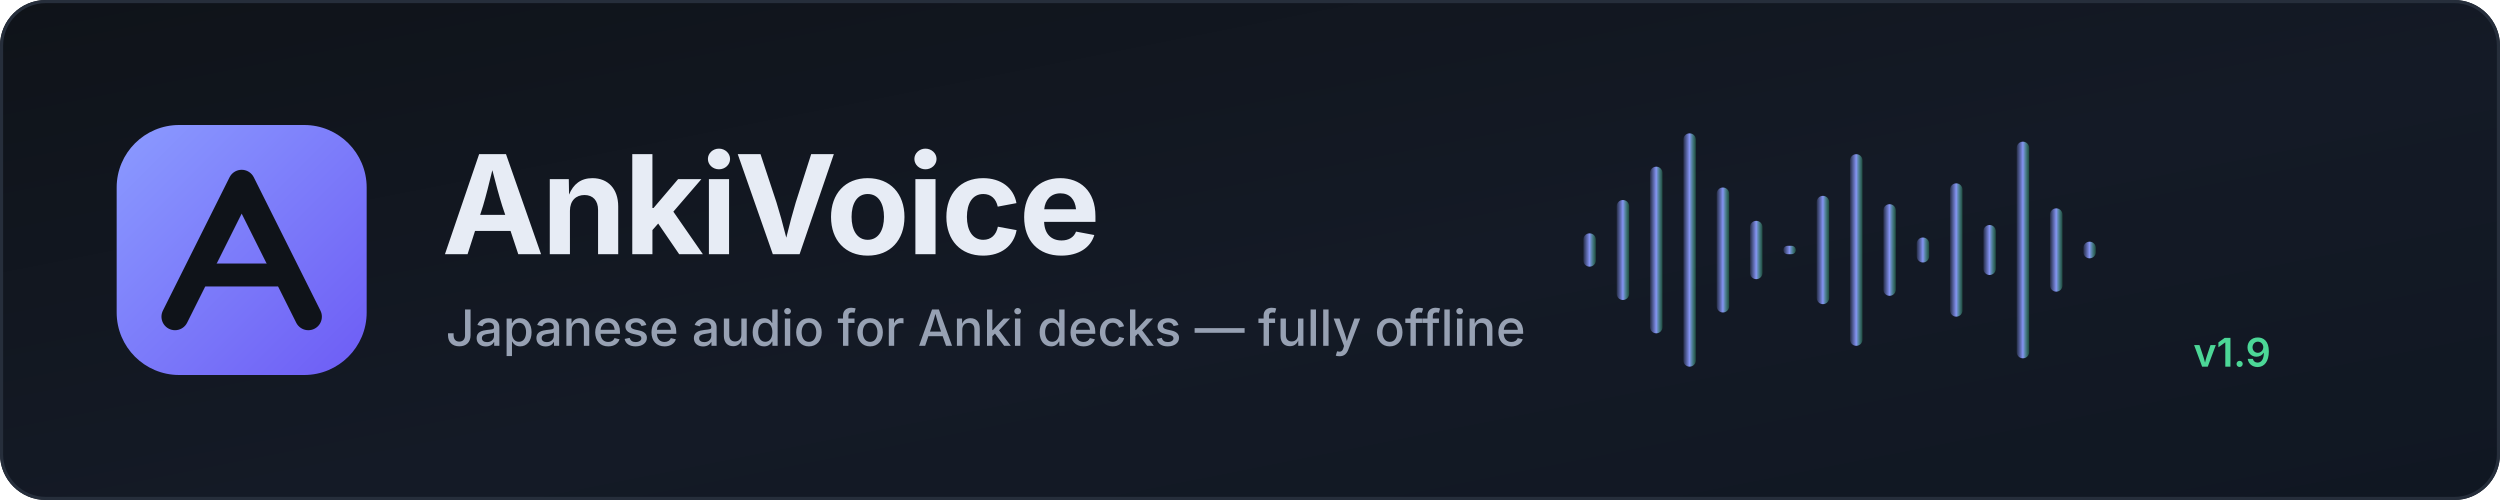
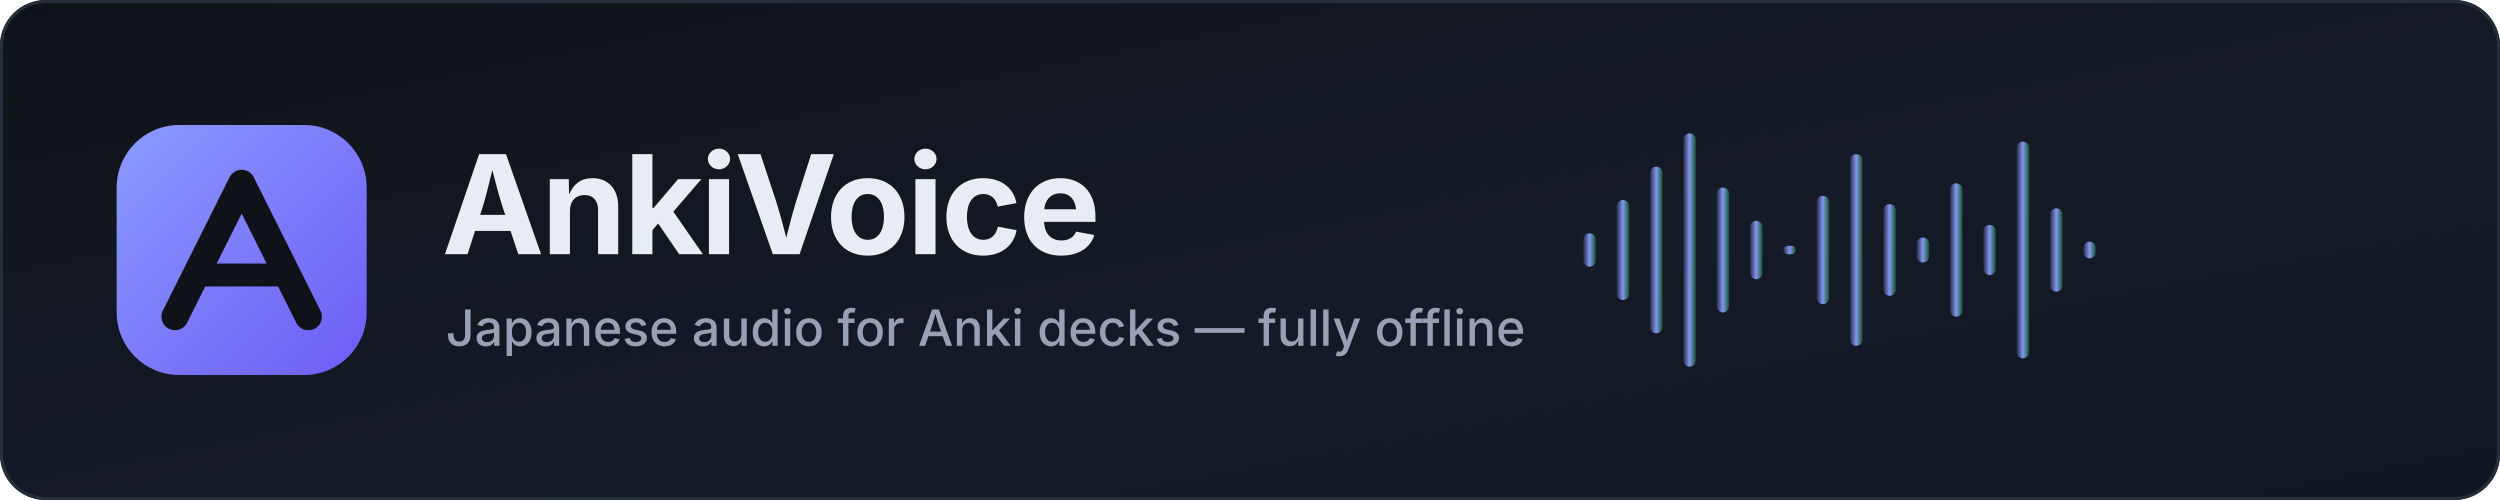
<svg xmlns="http://www.w3.org/2000/svg" width="1200" height="240" viewBox="0 0 1200 240" role="img" aria-label="AnkiVoice">
  <defs>
    <linearGradient id="bg" x1="0" y1="0" x2="1" y2="1">
      <stop offset="0" stop-color="#0F1319" />
      <stop offset="0.55" stop-color="#141A26" />
      <stop offset="1" stop-color="#101722" />
    </linearGradient>
    <linearGradient id="mark" x1="0" y1="0" x2="1" y2="1">
      <stop offset="0" stop-color="#8B9BFF" />
      <stop offset="1" stop-color="#6D5CF5" />
    </linearGradient>
    <linearGradient id="wave" x1="0" y1="0" x2="1" y2="0">
      <stop offset="0" stop-color="#8B9BFF" stop-opacity="0.15" />
      <stop offset="0.5" stop-color="#8B9BFF" stop-opacity="0.95" />
      <stop offset="1" stop-color="#4CD797" stop-opacity="0.25" />
    </linearGradient>
  </defs>
  <rect x="0" y="0" width="1200" height="240" rx="22" fill="url(#bg)" />
  <rect x="0.75" y="0.75" width="1198.5" height="238.5" rx="21.25" fill="none" stroke="#262E3B" stroke-width="1.5" />
  <rect x="56" y="60" width="120" height="120" rx="30" fill="url(#mark)" />
  <path d="M84 152 L116 88 L148 152" fill="none" stroke="#0F1319" stroke-width="13" stroke-linecap="round" stroke-linejoin="round" />
  <path d="M99 132 H133" stroke="#0F1319" stroke-width="11" stroke-linecap="round" />
  <text x="212" y="122" font-family="Inter, 'Segoe UI', Roboto, 'Helvetica Neue', Arial, sans-serif" font-size="66" font-weight="700" letter-spacing="-1.5" fill="#E7ECF5">AnkiVoice</text>
  <text x="214" y="166" font-family="Inter, 'Segoe UI', Roboto, 'Helvetica Neue', Arial, sans-serif" font-size="24" font-weight="500" fill="#97A1B3">Japanese audio for Anki decks — fully offline</text>
  <g transform="translate(760 60)">
    <rect x="0" y="52" width="6" height="16" rx="3" fill="url(#wave)" />
    <rect x="16" y="36" width="6" height="48" rx="3" fill="url(#wave)" />
    <rect x="32" y="20" width="6" height="80" rx="3" fill="url(#wave)" />
    <rect x="48" y="4" width="6" height="112" rx="3" fill="url(#wave)" />
    <rect x="64" y="30" width="6" height="60" rx="3" fill="url(#wave)" />
    <rect x="80" y="46" width="6" height="28" rx="3" fill="url(#wave)" />
    <rect x="96" y="58" width="6" height="4" rx="2" fill="url(#wave)" />
    <rect x="112" y="34" width="6" height="52" rx="3" fill="url(#wave)" />
    <rect x="128" y="14" width="6" height="92" rx="3" fill="url(#wave)" />
    <rect x="144" y="38" width="6" height="44" rx="3" fill="url(#wave)" />
    <rect x="160" y="54" width="6" height="12" rx="3" fill="url(#wave)" />
    <rect x="176" y="28" width="6" height="64" rx="3" fill="url(#wave)" />
    <rect x="192" y="48" width="6" height="24" rx="3" fill="url(#wave)" />
    <rect x="208" y="8" width="6" height="104" rx="3" fill="url(#wave)" />
    <rect x="224" y="40" width="6" height="40" rx="3" fill="url(#wave)" />
    <rect x="240" y="56" width="6" height="8" rx="3" fill="url(#wave)" />
  </g>
-   <text x="1090" y="176" text-anchor="end" font-family="Inter, 'Segoe UI', Roboto, 'Helvetica Neue', Arial, sans-serif" font-size="19" font-weight="600" fill="#4CD797">v1.9</text>
</svg>
